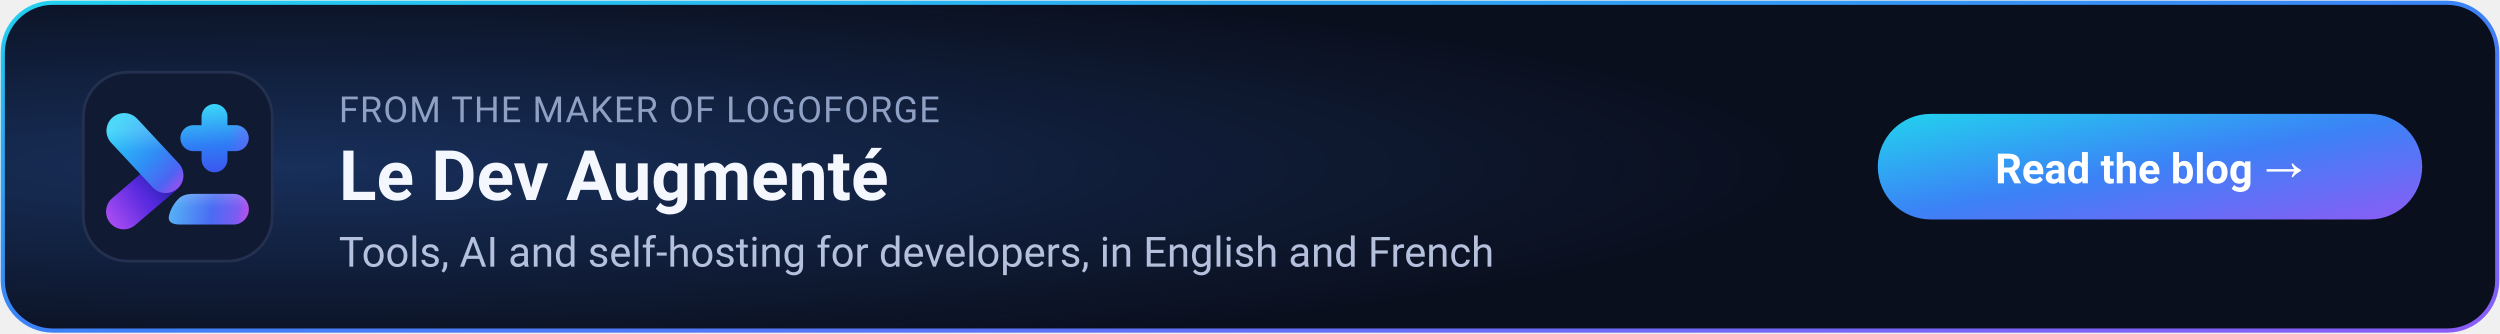
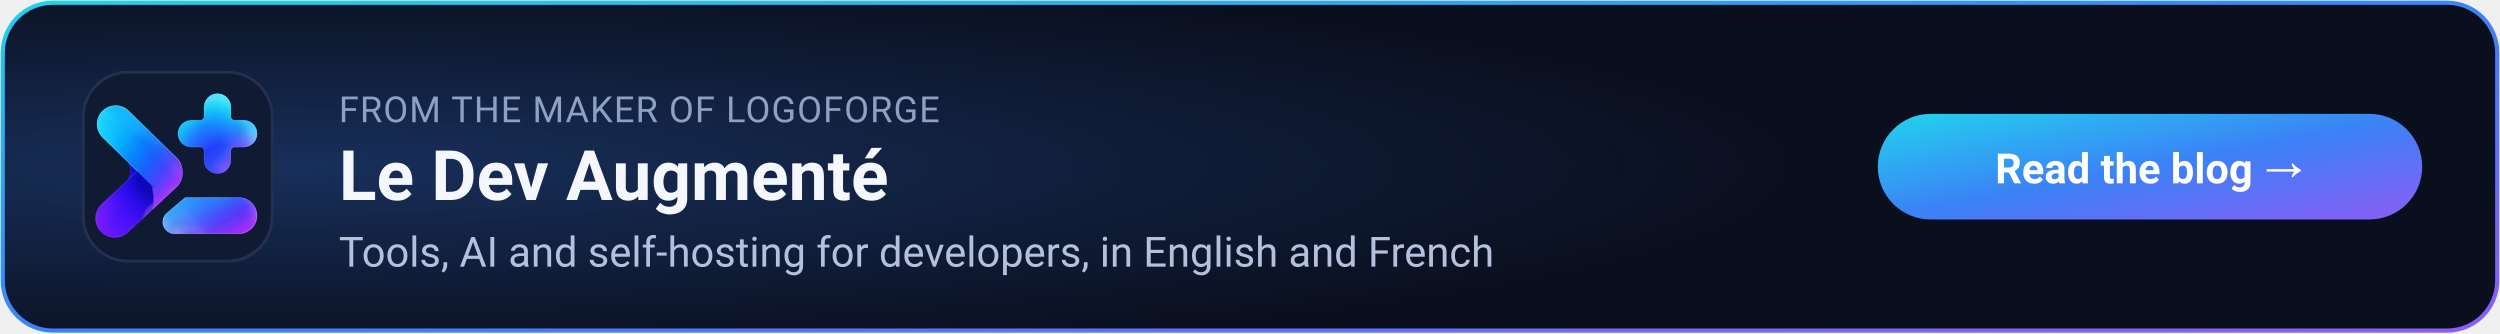
<svg xmlns="http://www.w3.org/2000/svg" width="900" height="120" viewBox="0 0 900 120" role="img" aria-labelledby="t d">
  <defs>
    <linearGradient id="brand" x1="0" y1="0" x2="1" y2="1">
      <stop offset="0" stop-color="#22d3ee" />
      <stop offset="0.5" stop-color="#3b82f6" />
      <stop offset="1" stop-color="#8b5cf6" />
    </linearGradient>
    <linearGradient id="mark" x1="0" y1="0" x2="24" y2="24" gradientUnits="userSpaceOnUse">
      <stop offset="0" stop-color="#22d3ee" />
      <stop offset="0.5" stop-color="#3b82f6" />
      <stop offset="1" stop-color="#8b5cf6" />
    </linearGradient>
    <radialGradient id="glow" cx="0.12" cy="0.5" r="0.6">
      <stop offset="0" stop-color="#3b82f6" stop-opacity="0.28" />
      <stop offset="1" stop-color="#3b82f6" stop-opacity="0" />
    </radialGradient>
  </defs>
  <rect x="1" y="1" width="898" height="118" rx="18" fill="#0a0f1e" stroke="url(#brand)" stroke-width="1.5" />
  <rect x="1" y="1" width="898" height="118" rx="18" fill="url(#glow)" />
  <rect x="30" y="26" width="68" height="68" rx="16" fill="#111a33" stroke="#24304f" />
-   <svg x="36" y="32" width="56" height="56" viewBox="0 -16 360 360">
+   <svg x="34" y="30" width="60" height="60" viewBox="606 277 336 336" fill="none">
    <defs>
-       <linearGradient id="m-top" x1="50" y1="50" x2="200" y2="190" gradientUnits="userSpaceOnUse">
-         <stop offset="0" stop-color="#2bd0f8" />
-         <stop offset="0.55" stop-color="#2f8ef6" />
-         <stop offset="0.85" stop-color="#4d64f2" />
-         <stop offset="1" stop-color="#8f52f0" />
-       </linearGradient>
-       <linearGradient id="m-bottom" x1="180" y1="190" x2="25" y2="295" gradientUnits="userSpaceOnUse">
-         <stop offset="0" stop-color="#3426d8" />
-         <stop offset="0.5" stop-color="#5b2be0" />
-         <stop offset="1" stop-color="#a84cf2" />
-       </linearGradient>
-       <linearGradient id="m-fold" x1="170" y1="180" x2="110" y2="240" gradientUnits="userSpaceOnUse">
-         <stop offset="0" stop-color="#1d1a8a" stop-opacity="0.75" />
-         <stop offset="1" stop-color="#1d1a8a" stop-opacity="0" />
-       </linearGradient>
-       <linearGradient id="m-plus" x1="265" y1="18" x2="280" y2="178" gradientUnits="userSpaceOnUse">
-         <stop offset="0" stop-color="#3ad8f8" />
-         <stop offset="0.6" stop-color="#2f7cf5" />
-         <stop offset="1" stop-color="#3c55ef" />
-       </linearGradient>
-       <linearGradient id="m-edge" x1="190" y1="100" x2="345" y2="100" gradientUnits="userSpaceOnUse">
-         <stop offset="0.7" stop-color="#8b5cf6" stop-opacity="0" />
-         <stop offset="1" stop-color="#8b5cf6" stop-opacity="0.45" />
-       </linearGradient>
-       <linearGradient id="m-minus" x1="155" y1="250" x2="345" y2="280" gradientUnits="userSpaceOnUse">
-         <stop offset="0" stop-color="#56b6f7" />
-         <stop offset="0.55" stop-color="#4a6cf3" />
-         <stop offset="0.85" stop-color="#7c5cf2" />
-         <stop offset="1" stop-color="#c04ee8" />
-       </linearGradient>
-       <linearGradient id="m-shine" x1="0" y1="0" x2="0" y2="1">
-         <stop offset="0" stop-color="#fff" stop-opacity="0.16" />
-         <stop offset="0.45" stop-color="#fff" stop-opacity="0" />
-       </linearGradient>
+       <linearGradient id="lda-top0" gradientUnits="userSpaceOnUse" x1="732.08" y1="531.89" x2="567.39" y2="412.23">
+         <stop offset="0" stop-color="#9b35fb" />
+         <stop offset="0.17" stop-color="#4944fc" />
+         <stop offset="0.33" stop-color="#195ffc" />
+         <stop offset="0.5" stop-color="#0683fd" />
+         <stop offset="0.67" stop-color="#08acfd" />
+         <stop offset="0.83" stop-color="#12c2fc" />
+         <stop offset="1" stop-color="#1dccfc" />
+       </linearGradient>
+       <linearGradient id="lda-top1" gradientUnits="userSpaceOnUse" x1="240.66" y1="-201.94" x2="202.68" y2="-170.06">
+         <stop offset="0" stop-color="#808080" stop-opacity="0" />
+         <stop offset="0.17" stop-color="#fffffe" stop-opacity="0.03" />
+         <stop offset="0.33" stop-color="#8c92fe" stop-opacity="0.05" />
+         <stop offset="0.5" stop-color="#3c54f7" stop-opacity="0.05" />
+         <stop offset="0.67" stop-color="#0006f6" stop-opacity="0.03" />
+         <stop offset="0.83" stop-color="#0000ff" stop-opacity="0.02" />
+         <stop offset="1" stop-color="#808080" stop-opacity="0" />
+       </linearGradient>
+       <linearGradient id="lda-top2" gradientUnits="userSpaceOnUse" x1="680.27" y1="-119.95" x2="533.18" y2="-94.01">
+         <stop offset="0" stop-color="#af4df1" stop-opacity="0.1" />
+         <stop offset="0.17" stop-color="#808080" stop-opacity="0" />
+         <stop offset="0.33" stop-color="#808080" stop-opacity="0" />
+         <stop offset="0.5" stop-color="#808080" stop-opacity="0" />
+         <stop offset="0.67" stop-color="#008bff" stop-opacity="0.05" />
+         <stop offset="0.83" stop-color="#07cafc" stop-opacity="0.27" />
+         <stop offset="1" stop-color="#2ef9ff" stop-opacity="0.24" />
+       </linearGradient>
+       <linearGradient id="lda-top3" gradientUnits="userSpaceOnUse" x1="24.01" y1="-41.59" x2="-6.89" y2="11.93">
+         <stop offset="0" stop-color="#13618e" stop-opacity="0.04" />
+         <stop offset="0.17" stop-color="#20b8fa" stop-opacity="0.15" />
+         <stop offset="0.33" stop-color="#21c2ff" stop-opacity="0.15" />
+         <stop offset="0.5" stop-color="#59ffff" stop-opacity="0.02" />
+         <stop offset="0.67" stop-color="#808080" stop-opacity="0" />
+         <stop offset="0.83" stop-color="#808080" stop-opacity="0" />
+         <stop offset="1" stop-color="#808080" stop-opacity="0" />
+       </linearGradient>
+       <radialGradient id="lda-low0" gradientUnits="userSpaceOnUse" cx="704.5" cy="468.5" r="61.47">
+         <stop offset="0" stop-color="#000000" />
+         <stop offset="0.17" stop-color="#000000" />
+         <stop offset="0.33" stop-color="#091e83" />
+         <stop offset="0.5" stop-color="#6541fc" />
+         <stop offset="0.67" stop-color="#7439fa" />
+         <stop offset="0.83" stop-color="#9138fd" />
+         <stop offset="1" stop-color="#a53bf8" />
+       </radialGradient>
+       <radialGradient id="lda-dark0" gradientUnits="userSpaceOnUse" cx="751.5" cy="453.5" r="177.65">
+         <stop offset="0" stop-color="#000000" />
+         <stop offset="0.17" stop-color="#0c08a3" />
+         <stop offset="0.33" stop-color="#0e08be" />
+         <stop offset="0.5" stop-color="#2d0deb" />
+         <stop offset="0.67" stop-color="#4611f8" />
+         <stop offset="0.83" stop-color="#5d15fb" />
+         <stop offset="1" stop-color="#7618fc" />
+       </radialGradient>
+       <radialGradient id="lda-dark1" gradientUnits="userSpaceOnUse" cx="748.5" cy="557.5" r="48.45">
+         <stop offset="0" stop-color="#808080" stop-opacity="0" />
+         <stop offset="0.17" stop-color="#808080" stop-opacity="0" />
+         <stop offset="0.33" stop-color="#808080" stop-opacity="0" />
+         <stop offset="0.5" stop-color="#808080" stop-opacity="0" />
+         <stop offset="0.67" stop-color="#808080" stop-opacity="0" />
+         <stop offset="0.83" stop-color="#802eff" />
+         <stop offset="1" stop-color="#808080" stop-opacity="0" />
+       </radialGradient>
+       <radialGradient id="lda-dark2" gradientUnits="userSpaceOnUse" cx="580.5" cy="515.5" r="142.51">
+         <stop offset="0" stop-color="#808080" stop-opacity="0" />
+         <stop offset="0.17" stop-color="#808080" stop-opacity="0" />
+         <stop offset="0.33" stop-color="#a539ff" stop-opacity="0.14" />
+         <stop offset="0.5" stop-color="#4d17ff" stop-opacity="0.19" />
+         <stop offset="0.67" stop-color="#0000ff" stop-opacity="0.06" />
+         <stop offset="0.83" stop-color="#0800a8" stop-opacity="0.06" />
+         <stop offset="1" stop-color="#2300d1" stop-opacity="0.15" />
+       </radialGradient>
+       <radialGradient id="lda-plus0" gradientUnits="userSpaceOnUse" cx="863.5" cy="450.5" r="150.56">
+         <stop offset="0" stop-color="#704ffd" />
+         <stop offset="0.17" stop-color="#3445fb" />
+         <stop offset="0.33" stop-color="#2943fc" />
+         <stop offset="0.5" stop-color="#2d70fc" />
+         <stop offset="0.67" stop-color="#18a8fc" />
+         <stop offset="0.83" stop-color="#1dcdfb" />
+         <stop offset="1" stop-color="#54f0fb" />
+       </radialGradient>
+       <radialGradient id="lda-plus1" gradientUnits="userSpaceOnUse" cx="830.5" cy="396.5" r="102.96">
+         <stop offset="0" stop-color="#0000ff" stop-opacity="0.05" />
+         <stop offset="0.17" stop-color="#0002f7" stop-opacity="0.1" />
+         <stop offset="0.33" stop-color="#0046fe" stop-opacity="0.13" />
+         <stop offset="0.5" stop-color="#3393ff" stop-opacity="0.07" />
+         <stop offset="0.67" stop-color="#808080" stop-opacity="0.01" />
+         <stop offset="0.83" stop-color="#98e4fe" stop-opacity="0.21" />
+         <stop offset="1" stop-color="#63def8" stop-opacity="0.73" />
+       </radialGradient>
+       <radialGradient id="lda-plus2" gradientUnits="userSpaceOnUse" cx="928.5" cy="438.5" r="99.07">
+         <stop offset="0" stop-color="#808080" stop-opacity="0" />
+         <stop offset="0.17" stop-color="#808080" stop-opacity="0" />
+         <stop offset="0.33" stop-color="#ff2bff" stop-opacity="0.27" />
+         <stop offset="0.5" stop-color="#ff73ff" stop-opacity="0.23" />
+         <stop offset="0.67" stop-color="#edb3ff" stop-opacity="0.04" />
+         <stop offset="0.83" stop-color="#808080" stop-opacity="0" />
+         <stop offset="1" stop-color="#808080" stop-opacity="0" />
+       </radialGradient>
+       <radialGradient id="lda-plus3" gradientUnits="userSpaceOnUse" cx="900.5" cy="298.5" r="99.62">
+         <stop offset="0" stop-color="#808080" stop-opacity="0" />
+         <stop offset="0.17" stop-color="#00ff00" stop-opacity="0.06" />
+         <stop offset="0.33" stop-color="#00f4ff" stop-opacity="0.21" />
+         <stop offset="0.5" stop-color="#16d4ff" stop-opacity="0.31" />
+         <stop offset="0.67" stop-color="#04b6ff" stop-opacity="0.16" />
+         <stop offset="0.83" stop-color="#00b6ff" stop-opacity="0.04" />
+         <stop offset="1" stop-color="#808080" stop-opacity="0" />
+       </radialGradient>
+       <radialGradient id="lda-plus4" gradientUnits="userSpaceOnUse" cx="844.5" cy="368.5" r="53.37">
+         <stop offset="0" stop-color="#0075ff" stop-opacity="0.07" />
+         <stop offset="0.17" stop-color="#007bff" stop-opacity="0.24" />
+         <stop offset="0.33" stop-color="#006dfb" stop-opacity="0.19" />
+         <stop offset="0.5" stop-color="#0067ff" stop-opacity="0.1" />
+         <stop offset="0.67" stop-color="#0066ff" stop-opacity="0.05" />
+         <stop offset="0.83" stop-color="#808080" stop-opacity="0" />
+         <stop offset="1" stop-color="#808080" stop-opacity="0" />
+       </radialGradient>
+       <linearGradient id="lda-minus0" gradientUnits="userSpaceOnUse" x1="483.39" y1="716.65" x2="551.53" y2="817.68">
+         <stop offset="0" stop-color="#2ea7fa" />
+         <stop offset="0.17" stop-color="#3a95fc" />
+         <stop offset="0.33" stop-color="#4378fc" />
+         <stop offset="0.5" stop-color="#4c58fc" />
+         <stop offset="0.67" stop-color="#5e3dfb" />
+         <stop offset="0.83" stop-color="#7b2ffb" />
+         <stop offset="1" stop-color="#a82afa" />
+       </linearGradient>
+       <radialGradient id="lda-minus1" gradientUnits="userSpaceOnUse" cx="856.5" cy="493.5" r="130.1">
+         <stop offset="0" stop-color="#00be00" stop-opacity="0.17" />
+         <stop offset="0.17" stop-color="#0054f9" stop-opacity="0.21" />
+         <stop offset="0.33" stop-color="#000efb" stop-opacity="0.1" />
+         <stop offset="0.5" stop-color="#000dff" stop-opacity="0.06" />
+         <stop offset="0.67" stop-color="#ff81ff" stop-opacity="0.06" />
+         <stop offset="0.83" stop-color="#fffffa" stop-opacity="0.06" />
+         <stop offset="1" stop-color="#f1fff8" stop-opacity="0.22" />
+       </radialGradient>
+       <radialGradient id="lda-minus2" gradientUnits="userSpaceOnUse" cx="772.5" cy="577.5" r="163.25">
+         <stop offset="0" stop-color="#9aacfa" stop-opacity="0.34" />
+         <stop offset="0.17" stop-color="#808080" stop-opacity="0.01" />
+         <stop offset="0.33" stop-color="#808080" stop-opacity="0" />
+         <stop offset="0.5" stop-color="#808080" stop-opacity="0" />
+         <stop offset="0.67" stop-color="#808080" stop-opacity="0" />
+         <stop offset="0.83" stop-color="#0009e4" stop-opacity="0.02" />
+         <stop offset="1" stop-color="#ffbbf8" stop-opacity="0.17" />
+       </radialGradient>
+       <radialGradient id="lda-minus3" gradientUnits="userSpaceOnUse" cx="800.5" cy="605.5" r="89.04">
+         <stop offset="0" stop-color="#808080" stop-opacity="0" />
+         <stop offset="0.17" stop-color="#808080" stop-opacity="0" />
+         <stop offset="0.33" stop-color="#e79cff" stop-opacity="0.2" />
+         <stop offset="0.5" stop-color="#ffffff" stop-opacity="0.03" />
+         <stop offset="0.67" stop-color="#808080" stop-opacity="0" />
+         <stop offset="0.83" stop-color="#808080" stop-opacity="0" />
+         <stop offset="1" stop-color="#808080" stop-opacity="0" />
+       </radialGradient>
+       <linearGradient id="lda-minus4" gradientUnits="userSpaceOnUse" x1="122.99" y1="697.54" x2="113.97" y2="646.37">
+         <stop offset="0" stop-color="#911dfd" stop-opacity="0.16" />
+         <stop offset="0.17" stop-color="#808080" stop-opacity="0" />
+         <stop offset="0.33" stop-color="#808080" stop-opacity="0" />
+         <stop offset="0.5" stop-color="#808080" stop-opacity="0" />
+         <stop offset="0.67" stop-color="#808080" stop-opacity="0" />
+         <stop offset="0.83" stop-color="#0591ff" stop-opacity="0.11" />
+         <stop offset="1" stop-color="#0091f7" stop-opacity="0.12" />
+       </linearGradient>
+       <clipPath id="lda-c-low">
+         <path d="M718.46 429.42L620.46 520.42A39 39 0 0 0 673.54 577.58L771.54 486.58A39 39 0 0 0 718.46 429.42ZM691.85 454.13L673.26 435.96Q683.86 454.03 672.8 471.82Z" />
+       </clipPath>
+       <clipPath id="lda-c-top">
+         <path d="M622.12 386L719.62 481.25A37.75 37.75 0 0 0 772.38 427.25L674.88 332A37.75 37.75 0 0 0 622.12 386Z" />
+       </clipPath>
+       <clipPath id="lda-c-plus">
+         <path d="M826.75 325A27.25 27.25 0 0 1 881.25 325V343.75A7.5 7.5 0 0 0 888.75 351.25H906.75A27.25 27.25 0 0 1 906.75 405.75H888.75A7.5 7.5 0 0 0 881.25 413.25V432A27.25 27.25 0 0 1 826.75 432V413.25A7.5 7.5 0 0 0 819.25 405.75H801.25A27.25 27.25 0 0 1 801.25 351.25H819.25A7.5 7.5 0 0 0 826.75 343.75Z" />
+       </clipPath>
+       <clipPath id="lda-c-minus">
+         <path d="M788.75 507H897.25A36.75 36.75 0 0 1 897.25 580.5H767.5A24 24 0 0 1 751.97 538.2Z" />
+       </clipPath>
+       <clipPath id="lda-c-right">
+         <path d="M674 270H960V610H674Z" />
+       </clipPath>
+       <clipPath id="lda-c-nolow">
+         <path clip-rule="evenodd" d="M580 270H960V610H580ZM718.46 429.42L620.46 520.42A39 39 0 0 0 673.54 577.58L771.54 486.58A39 39 0 0 0 718.46 429.42Z" />
+       </clipPath>
+       <clipPath id="lda-c-light">
+         <path clip-rule="evenodd" d="M580 270H960V610H580ZM724.84 517.6A66 78 4 1 1 593.16 508.4A66 78 4 1 1 724.84 517.6Z" />
+       </clipPath>
    </defs>
-     <g fill="none" stroke-linecap="round">
-       <path d="M152 185 L55 268" stroke="url(#m-bottom)" stroke-width="82" />
-       <path d="M152 185 L100 229" stroke="url(#m-fold)" stroke-width="82" />
-       <path d="M56 81 L152 184" stroke="url(#m-top)" stroke-width="82" />
-       <path d="M56 81 L152 184" stroke="url(#m-shine)" stroke-width="82" />
-       <path d="M265 49 V147 M216 98 H314" stroke="url(#m-plus)" stroke-width="60" />
-       <path d="M265 49 V147 M216 98 H314" stroke="url(#m-edge)" stroke-width="60" />
+     <path d="M718.46 429.42L620.46 520.42A39 39 0 0 0 673.54 577.58L771.54 486.58A39 39 0 0 0 718.46 429.42ZM691.85 454.13L673.26 435.96Q683.86 454.03 672.8 471.82Z" fill="url(#lda-dark0)" />
+     <path d="M718.46 429.42L620.46 520.42A39 39 0 0 0 673.54 577.58L771.54 486.58A39 39 0 0 0 718.46 429.42ZM691.85 454.13L673.26 435.96Q683.86 454.03 672.8 471.82Z" fill="url(#lda-dark1)" />
+     <path d="M718.46 429.42L620.46 520.42A39 39 0 0 0 673.54 577.58L771.54 486.58A39 39 0 0 0 718.46 429.42ZM691.85 454.13L673.26 435.96Q683.86 454.03 672.8 471.82Z" fill="url(#lda-dark2)" />
+     <g clip-path="url(#lda-c-light)">
+       <path d="M718.46 429.42L620.46 520.42A39 39 0 0 0 673.54 577.58L771.54 486.58A39 39 0 0 0 718.46 429.42ZM691.85 454.13L673.26 435.96Q683.86 454.03 672.8 471.82Z" fill="url(#lda-low0)" clip-path="url(#lda-c-right)" />
    </g>
-     <path d="M216 227 H309 A35.5 35.5 0 0 1 309 298 H186 Q154 298 160 276 Q166 254 182 238 Q193 227 216 227 Z" fill="url(#m-minus)" />
-     <path d="M216 227 H309 A35.5 35.5 0 0 1 309 298 H186 Q154 298 160 276 Q166 254 182 238 Q193 227 216 227 Z" fill="url(#m-shine)" />
+     <path d="M718.46 429.42L620.46 520.42A39 39 0 0 0 673.54 577.58L771.54 486.58A39 39 0 0 0 718.46 429.42ZM691.85 454.13L673.26 435.96Q683.86 454.03 672.8 471.82Z" clip-path="url(#lda-c-low)" stroke="#ffffff" stroke-opacity="0.1" stroke-width="3" />
+     <path d="M622.12 386L719.62 481.25A37.75 37.75 0 0 0 772.38 427.25L674.88 332A37.75 37.75 0 0 0 622.12 386Z" fill="url(#lda-top0)" />
+     <path d="M622.12 386L719.62 481.25A37.75 37.75 0 0 0 772.38 427.25L674.88 332A37.75 37.75 0 0 0 622.12 386Z" fill="url(#lda-top1)" />
+     <path d="M622.12 386L719.62 481.25A37.75 37.75 0 0 0 772.38 427.25L674.88 332A37.75 37.75 0 0 0 622.12 386Z" fill="url(#lda-top2)" />
+     <path d="M622.12 386L719.62 481.25A37.75 37.75 0 0 0 772.38 427.25L674.88 332A37.75 37.75 0 0 0 622.12 386Z" fill="url(#lda-top3)" />
+     <g clip-path="url(#lda-c-nolow)">
+       <path d="M622.12 386L719.62 481.25A37.75 37.75 0 0 0 772.38 427.25L674.88 332A37.75 37.75 0 0 0 622.12 386Z" clip-path="url(#lda-c-top)" stroke="#c8f0ff" stroke-opacity="0.3" stroke-width="3" />
+     </g>
+     <path d="M826.75 325A27.25 27.25 0 0 1 881.25 325V343.75A7.5 7.5 0 0 0 888.75 351.25H906.75A27.25 27.25 0 0 1 906.75 405.75H888.75A7.5 7.5 0 0 0 881.25 413.25V432A27.25 27.25 0 0 1 826.75 432V413.25A7.5 7.5 0 0 0 819.25 405.75H801.25A27.25 27.25 0 0 1 801.25 351.25H819.25A7.5 7.5 0 0 0 826.75 343.75Z" fill="url(#lda-plus0)" />
+     <path d="M826.75 325A27.25 27.25 0 0 1 881.25 325V343.75A7.5 7.5 0 0 0 888.75 351.25H906.75A27.25 27.25 0 0 1 906.75 405.75H888.75A7.5 7.5 0 0 0 881.25 413.25V432A27.25 27.25 0 0 1 826.75 432V413.25A7.5 7.5 0 0 0 819.25 405.75H801.25A27.25 27.25 0 0 1 801.25 351.25H819.25A7.5 7.5 0 0 0 826.75 343.75Z" fill="url(#lda-plus1)" />
+     <path d="M826.75 325A27.25 27.25 0 0 1 881.25 325V343.75A7.5 7.5 0 0 0 888.75 351.25H906.75A27.25 27.25 0 0 1 906.75 405.75H888.75A7.5 7.5 0 0 0 881.25 413.25V432A27.25 27.25 0 0 1 826.75 432V413.25A7.5 7.5 0 0 0 819.25 405.75H801.25A27.25 27.25 0 0 1 801.25 351.25H819.25A7.5 7.5 0 0 0 826.75 343.75Z" fill="url(#lda-plus2)" />
+     <path d="M826.75 325A27.25 27.25 0 0 1 881.25 325V343.75A7.5 7.5 0 0 0 888.75 351.25H906.75A27.25 27.25 0 0 1 906.75 405.75H888.75A7.5 7.5 0 0 0 881.25 413.25V432A27.25 27.25 0 0 1 826.75 432V413.25A7.5 7.5 0 0 0 819.25 405.75H801.25A27.25 27.25 0 0 1 801.25 351.25H819.25A7.5 7.5 0 0 0 826.75 343.75Z" fill="url(#lda-plus3)" />
+     <path d="M826.75 325A27.25 27.25 0 0 1 881.25 325V343.75A7.5 7.5 0 0 0 888.75 351.25H906.75A27.25 27.25 0 0 1 906.75 405.75H888.75A7.5 7.5 0 0 0 881.25 413.25V432A27.25 27.25 0 0 1 826.75 432V413.25A7.5 7.5 0 0 0 819.25 405.75H801.25A27.25 27.25 0 0 1 801.25 351.25H819.25A7.5 7.5 0 0 0 826.75 343.75Z" fill="url(#lda-plus4)" />
+     <path d="M826.75 325A27.25 27.25 0 0 1 881.25 325V343.75A7.5 7.5 0 0 0 888.75 351.25H906.75A27.25 27.25 0 0 1 906.75 405.75H888.75A7.5 7.5 0 0 0 881.25 413.25V432A27.25 27.25 0 0 1 826.75 432V413.25A7.5 7.5 0 0 0 819.25 405.75H801.25A27.25 27.25 0 0 1 801.25 351.25H819.25A7.5 7.5 0 0 0 826.75 343.75Z" clip-path="url(#lda-c-plus)" stroke="#ffffff" stroke-opacity="0.1" stroke-width="3" />
+     <path d="M788.75 507H897.25A36.75 36.75 0 0 1 897.25 580.5H767.5A24 24 0 0 1 751.97 538.2Z" fill="url(#lda-minus0)" />
+     <path d="M788.75 507H897.25A36.75 36.75 0 0 1 897.25 580.5H767.5A24 24 0 0 1 751.97 538.2Z" fill="url(#lda-minus1)" />
+     <path d="M788.75 507H897.25A36.75 36.75 0 0 1 897.25 580.5H767.5A24 24 0 0 1 751.97 538.2Z" fill="url(#lda-minus2)" />
+     <path d="M788.75 507H897.25A36.75 36.75 0 0 1 897.25 580.5H767.5A24 24 0 0 1 751.97 538.2Z" fill="url(#lda-minus3)" />
+     <path d="M788.75 507H897.25A36.75 36.75 0 0 1 897.25 580.5H767.5A24 24 0 0 1 751.97 538.2Z" fill="url(#lda-minus4)" />
+     <path d="M788.75 507H897.25A36.75 36.75 0 0 1 897.25 580.5H767.5A24 24 0 0 1 751.97 538.2Z" clip-path="url(#lda-c-minus)" stroke="#ffffff" stroke-opacity="0.2" stroke-width="3" />
  </svg>
  <text x="122" y="44" fill="#8ea0c4" font-family="ui-sans-serif, system-ui, -apple-system, Segoe UI, Roboto, Helvetica, Arial, sans-serif" font-size="13" letter-spacing="0.4">FROM THE MAKER OF LOGOFORGE</text>
  <text x="122" y="72" fill="#f5f7ff" font-family="ui-sans-serif, system-ui, -apple-system, Segoe UI, Roboto, Helvetica, Arial, sans-serif" font-size="25" font-weight="700">Le Dev Augmenté</text>
  <text x="122" y="96" fill="#b4c0dc" font-family="ui-sans-serif, system-ui, -apple-system, Segoe UI, Roboto, Helvetica, Arial, sans-serif" font-size="15">Tools, AI and self-hosting for developers, in English and French</text>
  <rect x="676" y="41" width="196" height="38" rx="19" fill="url(#brand)" />
  <text x="774" y="66" text-anchor="middle" fill="#ffffff" font-family="ui-sans-serif, system-ui, -apple-system, Segoe UI, Roboto, Helvetica, Arial, sans-serif" font-size="15" font-weight="600">Read the blog →</text>
</svg>
